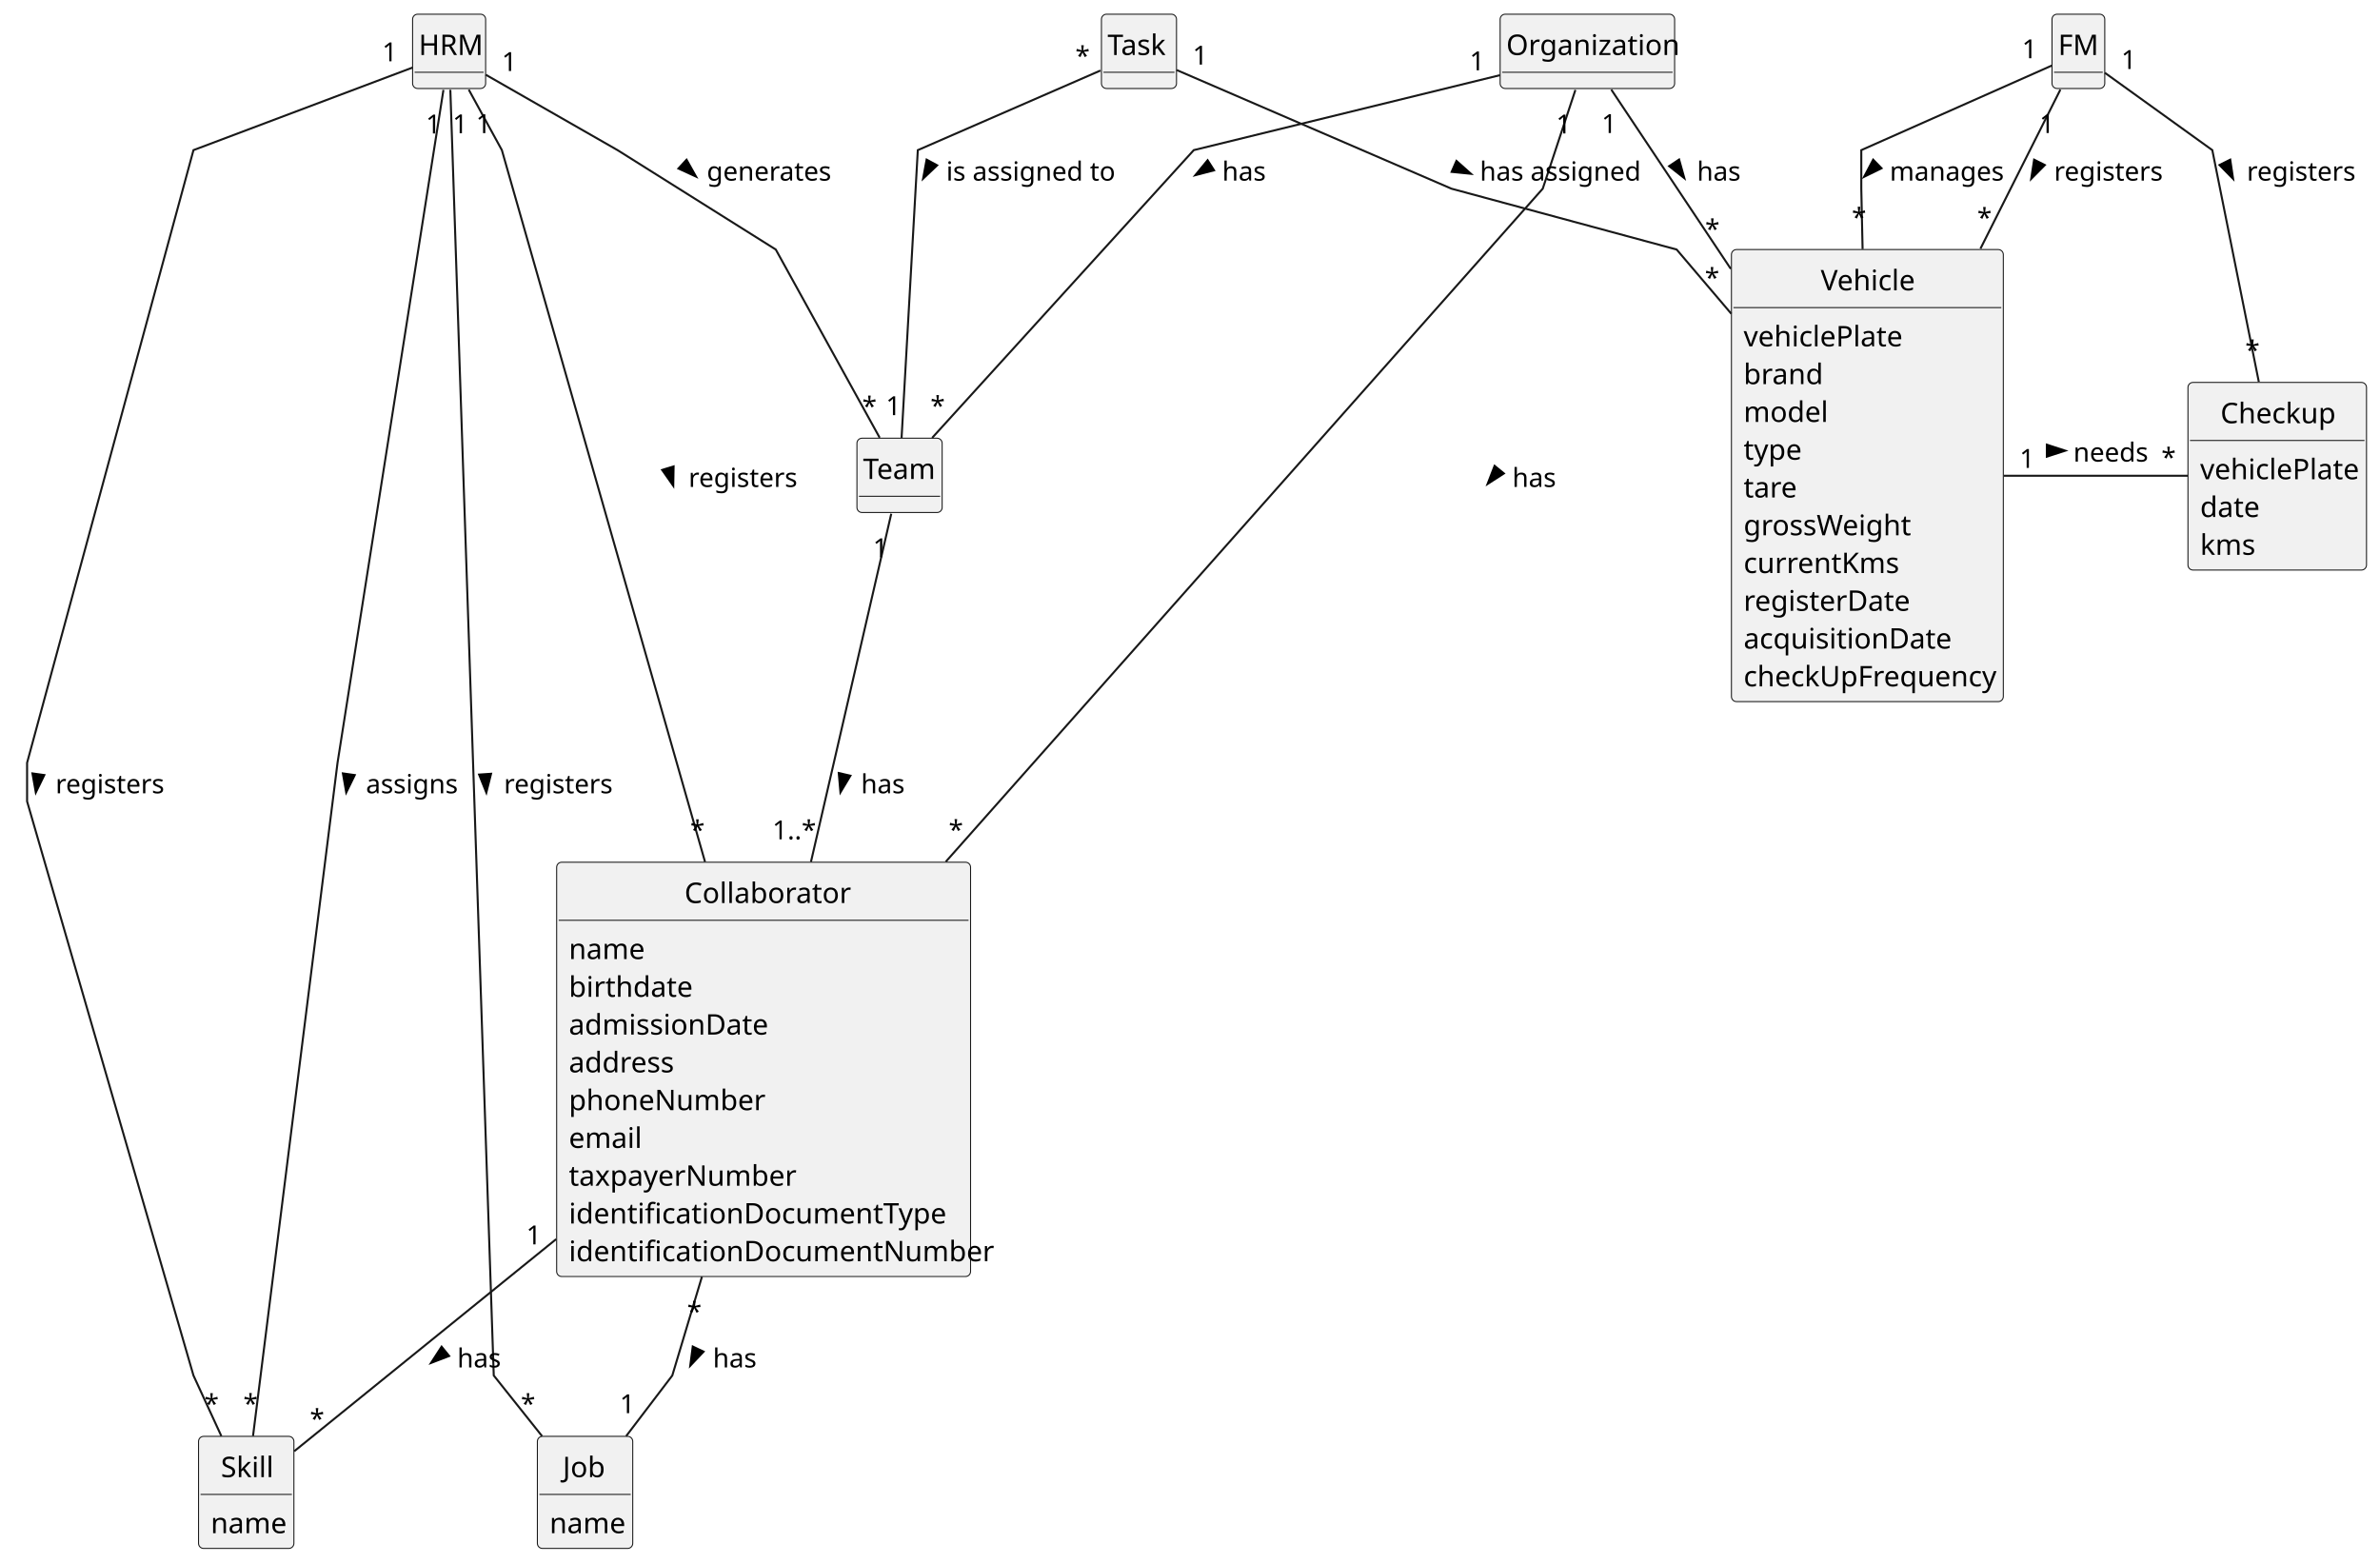
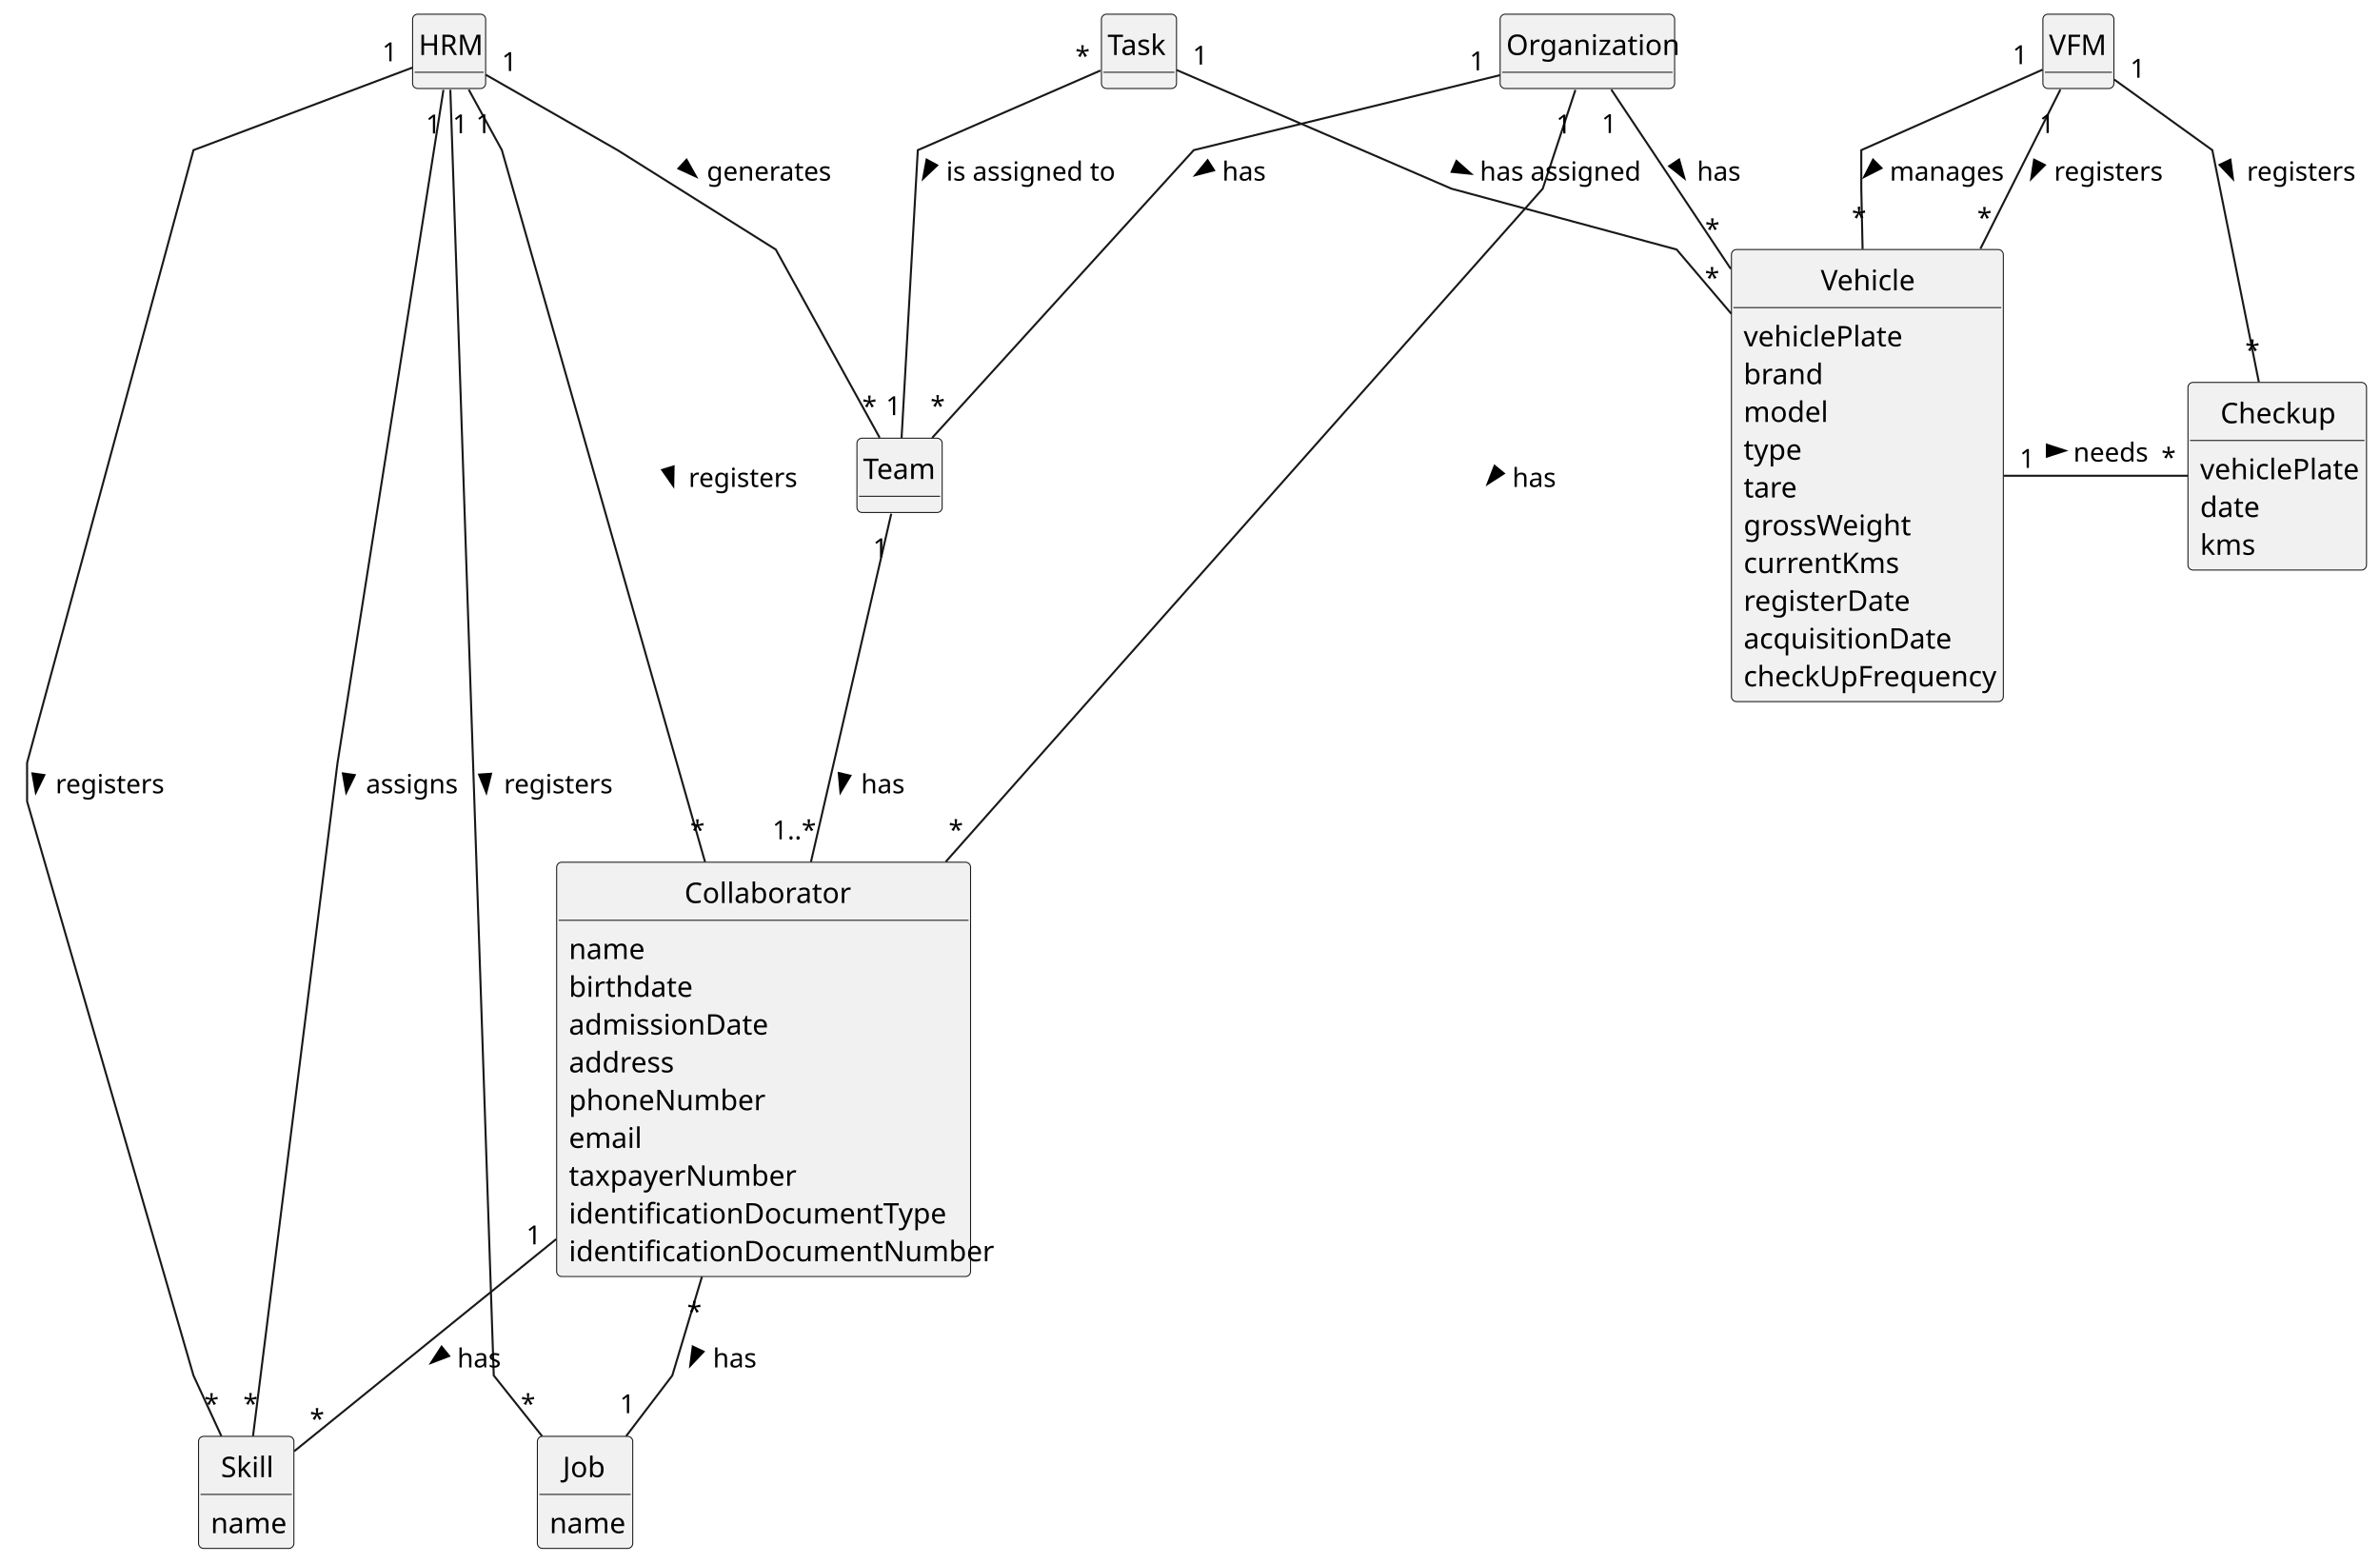
<svg xmlns="http://www.w3.org/2000/svg" contentStyleType="text/css" height="770px" preserveAspectRatio="none" style="width:1173px;height:770px;background:#FFFFFF;" version="1.1" viewBox="0 0 1173 770" width="1173px" zoomAndPan="magnify">
  <defs />
  <g>
    <g id="elem_HRM">
      <rect codeLine="17" fill="#F1F1F1" height="36.621" id="HRM" rx="2.5" ry="2.5" style="stroke:#181818;stroke-width:0.5;" width="36" x="203.351" y="7" />
      <text fill="#000000" font-family="sans-serif" font-size="14" lengthAdjust="spacing" textLength="30" x="206.351" y="27.107">HRM</text>
      <line style="stroke:#181818;stroke-width:0.5;" x1="204.351" x2="238.351" y1="35.621" y2="35.621" />
    </g>
-     <g id="elem_FM">
-       <rect codeLine="20" fill="#F1F1F1" height="36.621" id="FM" rx="2.5" ry="2.5" style="stroke:#181818;stroke-width:0.5;" width="26" x="1011.351" y="7" />
-       <text fill="#000000" font-family="sans-serif" font-size="14" lengthAdjust="spacing" textLength="20" x="1014.351" y="27.107">FM</text>
-       <line style="stroke:#181818;stroke-width:0.5;" x1="1012.351" x2="1036.351" y1="35.621" y2="35.621" />
+     <g id="elem_VFM">
+       <rect codeLine="20" fill="#F1F1F1" height="36.621" id="VFM" rx="2.5" ry="2.5" style="stroke:#181818;stroke-width:0.5;" width="35" x="1006.851" y="7" />
+       <text fill="#000000" font-family="sans-serif" font-size="14" lengthAdjust="spacing" textLength="29" x="1009.851" y="27.107">VFM</text>
+       <line style="stroke:#181818;stroke-width:0.5;" x1="1007.851" x2="1040.851" y1="35.621" y2="35.621" />
    </g>
    <g id="elem_Organization">
      <rect codeLine="23" fill="#F1F1F1" height="36.621" id="Organization" rx="2.5" ry="2.5" style="stroke:#181818;stroke-width:0.5;" width="86" x="739.351" y="7" />
      <text fill="#000000" font-family="sans-serif" font-size="14" lengthAdjust="spacing" textLength="80" x="742.351" y="27.107">Organization</text>
      <line style="stroke:#181818;stroke-width:0.5;" x1="740.351" x2="824.351" y1="35.621" y2="35.621" />
    </g>
    <g id="elem_Skill">
      <rect codeLine="26" fill="#F1F1F1" height="55.242" id="Skill" rx="2.5" ry="2.5" style="stroke:#181818;stroke-width:0.5;" width="47" x="97.851" y="708" />
      <text fill="#000000" font-family="sans-serif" font-size="14" lengthAdjust="spacing" textLength="25" x="108.851" y="728.107">Skill</text>
      <line style="stroke:#181818;stroke-width:0.5;" x1="98.851" x2="143.851" y1="736.621" y2="736.621" />
      <text fill="#000000" font-family="sans-serif" font-size="14" lengthAdjust="spacing" textLength="35" x="103.851" y="755.729">name</text>
    </g>
    <g id="elem_Job">
      <rect codeLine="30" fill="#F1F1F1" height="55.242" id="Job" rx="2.5" ry="2.5" style="stroke:#181818;stroke-width:0.5;" width="47" x="264.851" y="708" />
      <text fill="#000000" font-family="sans-serif" font-size="14" lengthAdjust="spacing" textLength="22" x="277.351" y="728.107">Job</text>
      <line style="stroke:#181818;stroke-width:0.5;" x1="265.851" x2="310.851" y1="736.621" y2="736.621" />
      <text fill="#000000" font-family="sans-serif" font-size="14" lengthAdjust="spacing" textLength="35" x="270.851" y="755.729">name</text>
    </g>
    <g id="elem_Collaborator">
      <rect codeLine="34" fill="#F1F1F1" height="204.211" id="Collaborator" rx="2.5" ry="2.5" style="stroke:#181818;stroke-width:0.5;" width="204" x="274.351" y="425" />
      <text fill="#000000" font-family="sans-serif" font-size="14" lengthAdjust="spacing" textLength="78" x="337.351" y="445.107">Collaborator</text>
      <line style="stroke:#181818;stroke-width:0.5;" x1="275.351" x2="477.351" y1="453.621" y2="453.621" />
      <text fill="#000000" font-family="sans-serif" font-size="14" lengthAdjust="spacing" textLength="35" x="280.351" y="472.728">name</text>
      <text fill="#000000" font-family="sans-serif" font-size="14" lengthAdjust="spacing" textLength="56" x="280.351" y="491.35">birthdate</text>
      <text fill="#000000" font-family="sans-serif" font-size="14" lengthAdjust="spacing" textLength="93" x="280.351" y="509.971">admissionDate</text>
      <text fill="#000000" font-family="sans-serif" font-size="14" lengthAdjust="spacing" textLength="51" x="280.351" y="528.592">address</text>
      <text fill="#000000" font-family="sans-serif" font-size="14" lengthAdjust="spacing" textLength="89" x="280.351" y="547.213">phoneNumber</text>
      <text fill="#000000" font-family="sans-serif" font-size="14" lengthAdjust="spacing" textLength="33" x="280.351" y="565.834">email</text>
      <text fill="#000000" font-family="sans-serif" font-size="14" lengthAdjust="spacing" textLength="103" x="280.351" y="584.455">taxpayerNumber</text>
      <text fill="#000000" font-family="sans-serif" font-size="14" lengthAdjust="spacing" textLength="175" x="280.351" y="603.076">identificationDocumentType</text>
      <text fill="#000000" font-family="sans-serif" font-size="14" lengthAdjust="spacing" textLength="192" x="280.351" y="621.697">identificationDocumentNumber</text>
    </g>
    <g id="elem_Team">
      <rect codeLine="46" fill="#F1F1F1" height="36.621" id="Team" rx="2.5" ry="2.5" style="stroke:#181818;stroke-width:0.5;" width="42" x="422.351" y="216" />
      <text fill="#000000" font-family="sans-serif" font-size="14" lengthAdjust="spacing" textLength="36" x="425.351" y="236.107">Team</text>
      <line style="stroke:#181818;stroke-width:0.5;" x1="423.351" x2="463.351" y1="244.621" y2="244.621" />
    </g>
    <g id="elem_Task">
      <rect codeLine="49" fill="#F1F1F1" height="36.621" id="Task" rx="2.5" ry="2.5" style="stroke:#181818;stroke-width:0.5;" width="37" x="542.851" y="7" />
      <text fill="#000000" font-family="sans-serif" font-size="14" lengthAdjust="spacing" textLength="31" x="545.851" y="27.107">Task</text>
      <line style="stroke:#181818;stroke-width:0.5;" x1="543.851" x2="578.851" y1="35.621" y2="35.621" />
    </g>
    <g id="elem_Vehicle">
      <rect codeLine="52" fill="#F1F1F1" height="222.832" id="Vehicle" rx="2.5" ry="2.5" style="stroke:#181818;stroke-width:0.5;" width="134" x="853.351" y="123" />
      <text fill="#000000" font-family="sans-serif" font-size="14" lengthAdjust="spacing" textLength="46" x="897.351" y="143.107">Vehicle</text>
      <line style="stroke:#181818;stroke-width:0.5;" x1="854.351" x2="986.351" y1="151.621" y2="151.621" />
      <text fill="#000000" font-family="sans-serif" font-size="14" lengthAdjust="spacing" textLength="76" x="859.351" y="170.728">vehiclePlate</text>
      <text fill="#000000" font-family="sans-serif" font-size="14" lengthAdjust="spacing" textLength="37" x="859.351" y="189.35">brand</text>
      <text fill="#000000" font-family="sans-serif" font-size="14" lengthAdjust="spacing" textLength="38" x="859.351" y="207.971">model</text>
      <text fill="#000000" font-family="sans-serif" font-size="14" lengthAdjust="spacing" textLength="27" x="859.351" y="226.592">type</text>
      <text fill="#000000" font-family="sans-serif" font-size="14" lengthAdjust="spacing" textLength="25" x="859.351" y="245.213">tare</text>
      <text fill="#000000" font-family="sans-serif" font-size="14" lengthAdjust="spacing" textLength="79" x="859.351" y="263.834">grossWeight</text>
      <text fill="#000000" font-family="sans-serif" font-size="14" lengthAdjust="spacing" textLength="72" x="859.351" y="282.455">currentKms</text>
      <text fill="#000000" font-family="sans-serif" font-size="14" lengthAdjust="spacing" textLength="78" x="859.351" y="301.076">registerDate</text>
      <text fill="#000000" font-family="sans-serif" font-size="14" lengthAdjust="spacing" textLength="97" x="859.351" y="319.697">acquisitionDate</text>
      <text fill="#000000" font-family="sans-serif" font-size="14" lengthAdjust="spacing" textLength="122" x="859.351" y="338.318">checkUpFrequency</text>
    </g>
    <g id="elem_Checkup">
      <rect codeLine="65" fill="#F1F1F1" height="92.484" id="Checkup" rx="2.5" ry="2.5" style="stroke:#181818;stroke-width:0.5;" width="88" x="1078.351" y="188.5" />
      <text fill="#000000" font-family="sans-serif" font-size="14" lengthAdjust="spacing" textLength="56" x="1094.351" y="208.607">Checkup</text>
      <line style="stroke:#181818;stroke-width:0.5;" x1="1079.351" x2="1165.351" y1="217.121" y2="217.121" />
      <text fill="#000000" font-family="sans-serif" font-size="14" lengthAdjust="spacing" textLength="76" x="1084.351" y="236.228">vehiclePlate</text>
      <text fill="#000000" font-family="sans-serif" font-size="14" lengthAdjust="spacing" textLength="28" x="1084.351" y="254.85">date</text>
      <text fill="#000000" font-family="sans-serif" font-size="14" lengthAdjust="spacing" textLength="25" x="1084.351" y="273.471">kms</text>
    </g>
    <g id="link_HRM_Skill">
      <path codeLine="71" d="M203.301,33.31 C168.461,46.44 95.351,74 95.351,74 C95.351,74 13.351,376 13.351,376 C13.351,376 13.351,395 13.351,395 C13.351,395 95.351,678 95.351,678 C95.351,678 102.371,693.25 109.111,707.9 " fill="none" id="HRM-Skill" style="stroke:#181818;stroke-width:1.0;" />
      <polygon fill="#000000" points="17.66,390.598,21.821,382.046,16,381.233,17.66,390.598" style="stroke:#000000;stroke-width:1.0;" />
      <text fill="#000000" font-family="sans-serif" font-size="13" lengthAdjust="spacing" textLength="50" x="27.351" y="391.028">registers</text>
      <text fill="#000000" font-family="sans-serif" font-size="13" lengthAdjust="spacing" textLength="7" x="188.355" y="30.207">1</text>
      <text fill="#000000" font-family="sans-serif" font-size="13" lengthAdjust="spacing" textLength="5" x="100.703" y="696.586">*</text>
    </g>
    <g id="link_HRM_Skill">
      <path codeLine="74" d="M218.551,44.31 C207.341,115.53 166.351,376 166.351,376 C166.351,376 135.121,624.76 124.701,707.85 " fill="none" id="HRM-Skill-1" style="stroke:#181818;stroke-width:1.0;" />
      <polygon fill="#000000" points="170.651,390.596,174.828,382.052,169.008,381.229,170.651,390.596" style="stroke:#000000;stroke-width:1.0;" />
      <text fill="#000000" font-family="sans-serif" font-size="13" lengthAdjust="spacing" textLength="45" x="180.351" y="391.028">assigns</text>
      <text fill="#000000" font-family="sans-serif" font-size="13" lengthAdjust="spacing" textLength="7" x="209.858" y="65.768">1</text>
      <text fill="#000000" font-family="sans-serif" font-size="13" lengthAdjust="spacing" textLength="5" x="119.898" y="696.524">*</text>
    </g>
    <g id="link_HRM_Job">
      <path codeLine="72" d="M221.951,44.26 C225.481,148.68 243.351,678 243.351,678 C243.351,678 255.501,693.25 267.171,707.9 " fill="none" id="HRM-Job" style="stroke:#181818;stroke-width:1.0;" />
      <polygon fill="#000000" points="239.691,390.634,242.008,381.41,236.144,381.81,239.691,390.634" style="stroke:#000000;stroke-width:1.0;" />
      <text fill="#000000" font-family="sans-serif" font-size="13" lengthAdjust="spacing" textLength="50" x="248.351" y="391.028">registers</text>
      <text fill="#000000" font-family="sans-serif" font-size="13" lengthAdjust="spacing" textLength="7" x="223.053" y="65.704">1</text>
      <text fill="#000000" font-family="sans-serif" font-size="13" lengthAdjust="spacing" textLength="5" x="256.695" y="696.586">*</text>
    </g>
    <g id="link_HRM_Collaborator">
      <path codeLine="73" d="M231.031,44.19 C238.421,57.69 247.351,74 247.351,74 C247.351,74 309.451,291.6 347.481,424.84 " fill="none" id="HRM-Collaborator" style="stroke:#181818;stroke-width:1.0;" />
      <polygon fill="#000000" points="331.814,239.427,331.978,229.918,326.358,231.637,331.814,239.427" style="stroke:#000000;stroke-width:1.0;" />
      <text fill="#000000" font-family="sans-serif" font-size="13" lengthAdjust="spacing" textLength="50" x="339.351" y="240.028">registers</text>
      <text fill="#000000" font-family="sans-serif" font-size="13" lengthAdjust="spacing" textLength="7" x="234.573" y="65.616">1</text>
      <text fill="#000000" font-family="sans-serif" font-size="13" lengthAdjust="spacing" textLength="5" x="340.178" y="413.745">*</text>
    </g>
    <g id="link_HRM_Team">
      <path codeLine="75" d="M239.361,36.81 C263.771,50.78 304.351,74 304.351,74 C304.351,74 382.351,123 382.351,123 C382.351,123 416.311,184.51 433.551,215.75 " fill="none" id="HRM-Team" style="stroke:#181818;stroke-width:1.0;" />
      <polygon fill="#000000" points="343.028,87.034,338.368,78.743,334.385,83.066,343.028,87.034" style="stroke:#000000;stroke-width:1.0;" />
      <text fill="#000000" font-family="sans-serif" font-size="13" lengthAdjust="spacing" textLength="57" x="348.351" y="89.028">generates</text>
      <text fill="#000000" font-family="sans-serif" font-size="13" lengthAdjust="spacing" textLength="7" x="247.293" y="34.998">1</text>
      <text fill="#000000" font-family="sans-serif" font-size="13" lengthAdjust="spacing" textLength="5" x="424.938" y="204.872">*</text>
    </g>
    <g id="link_Organization_Collaborator">
      <path codeLine="76" d="M776.451,44.32 C769.941,64.02 760.351,93 760.351,93 C760.351,93 579.621,296.79 466.141,424.75 " fill="none" id="Organization-Collaborator" style="stroke:#181818;stroke-width:1.0;" />
      <polygon fill="#000000" points="733.191,238.52,741.186,233.369,736.631,229.653,733.191,238.52" style="stroke:#000000;stroke-width:1.0;" />
      <text fill="#000000" font-family="sans-serif" font-size="13" lengthAdjust="spacing" textLength="21" x="745.351" y="240.028">has</text>
      <text fill="#000000" font-family="sans-serif" font-size="13" lengthAdjust="spacing" textLength="7" x="766.925" y="65.781">1</text>
      <text fill="#000000" font-family="sans-serif" font-size="13" lengthAdjust="spacing" textLength="5" x="467.552" y="413.648">*</text>
    </g>
    <g id="link_Organization_Team">
      <path codeLine="77" d="M739.301,37.04 C682.141,51.04 588.351,74 588.351,74 C588.351,74 497.171,174.29 459.421,215.82 " fill="none" id="Organization-Team" style="stroke:#181818;stroke-width:1.0;" />
      <polygon fill="#000000" points="589.138,86.337,598.342,83.945,595.178,78.991,589.138,86.337" style="stroke:#000000;stroke-width:1.0;" />
      <text fill="#000000" font-family="sans-serif" font-size="13" lengthAdjust="spacing" textLength="21" x="602.351" y="89.028">has</text>
      <text fill="#000000" font-family="sans-serif" font-size="13" lengthAdjust="spacing" textLength="7" x="724.301" y="34.648">1</text>
      <text fill="#000000" font-family="sans-serif" font-size="13" lengthAdjust="spacing" textLength="5" x="458.577" y="204.627">*</text>
    </g>
    <g id="link_Collaborator_Job">
      <path codeLine="78" d="M345.961,629.3 C337.881,656.24 331.351,678 331.351,678 C331.351,678 319.741,693.25 308.591,707.9 " fill="none" id="Collaborator-Job" style="stroke:#181818;stroke-width:1.0;" />
      <polygon fill="#000000" points="340.204,673.161,346.742,666.254,341.434,663.73,340.204,673.161" style="stroke:#000000;stroke-width:1.0;" />
      <text fill="#000000" font-family="sans-serif" font-size="13" lengthAdjust="spacing" textLength="21" x="351.351" y="674.028">has</text>
      <text fill="#000000" font-family="sans-serif" font-size="13" lengthAdjust="spacing" textLength="5" x="338.649" y="651.122">*</text>
      <text fill="#000000" font-family="sans-serif" font-size="13" lengthAdjust="spacing" textLength="7" x="305.462" y="696.586">1</text>
    </g>
    <g id="link_Collaborator_Skill">
      <path codeLine="79" d="M274.101,610.8 C226.711,649.18 174.481,691.48 145.011,715.34 " fill="none" id="Collaborator-Skill" style="stroke:#181818;stroke-width:1.0;" />
      <polygon fill="#000000" points="212.466,671.792,221.345,668.384,217.645,663.816,212.466,671.792" style="stroke:#000000;stroke-width:1.0;" />
      <text fill="#000000" font-family="sans-serif" font-size="13" lengthAdjust="spacing" textLength="21" x="225.351" y="674.028">has</text>
      <text fill="#000000" font-family="sans-serif" font-size="13" lengthAdjust="spacing" textLength="7" x="259.335" y="613.361">1</text>
      <text fill="#000000" font-family="sans-serif" font-size="13" lengthAdjust="spacing" textLength="5" x="152.696" y="703.957">*</text>
    </g>
    <g id="link_Team_Collaborator">
      <path codeLine="80" d="M439.261,253.23 C431.521,286.8 414.201,361.9 399.691,424.82 " fill="none" id="Team-Collaborator" style="stroke:#181818;stroke-width:1.0;" />
      <polygon fill="#000000" points="414.228,390.518,419.124,382.364,413.397,381.043,414.228,390.518" style="stroke:#000000;stroke-width:1.0;" />
      <text fill="#000000" font-family="sans-serif" font-size="13" lengthAdjust="spacing" textLength="21" x="424.351" y="391.028">has</text>
      <text fill="#000000" font-family="sans-serif" font-size="13" lengthAdjust="spacing" textLength="7" x="430.221" y="274.666">1</text>
      <text fill="#000000" font-family="sans-serif" font-size="13" lengthAdjust="spacing" textLength="20" x="380.671" y="413.723">1..*</text>
    </g>
    <g id="link_Task_Team">
      <path codeLine="81" d="M542.361,34.77 C511.131,48.38 452.351,74 452.351,74 C452.351,74 446.691,174.29 444.351,215.82 " fill="none" id="Task-Team" style="stroke:#181818;stroke-width:1.0;" />
      <polygon fill="#000000" points="454.971,88.043,461.862,81.487,456.692,78.689,454.971,88.043" style="stroke:#000000;stroke-width:1.0;" />
      <text fill="#000000" font-family="sans-serif" font-size="13" lengthAdjust="spacing" textLength="81" x="466.351" y="89.028">is assigned to</text>
      <text fill="#000000" font-family="sans-serif" font-size="13" lengthAdjust="spacing" textLength="5" x="529.974" y="32.178">*</text>
      <text fill="#000000" font-family="sans-serif" font-size="13" lengthAdjust="spacing" textLength="7" x="436.586" y="204.627">1</text>
    </g>
-     <g id="link_FM_Vehicle">
-       <path codeLine="82" d="M1015.481,44.15 C1006.401,62.24 991.451,91.97 976.081,122.58 " fill="none" id="FM-Vehicle" style="stroke:#181818;stroke-width:1.0;" />
+     <g id="link_VFM_Vehicle">
+       <path codeLine="82" d="M1015.481,44.15 C1006.401,62.24 991.451,91.97 976.081,122.58 " fill="none" id="VFM-Vehicle" style="stroke:#181818;stroke-width:1.0;" />
      <polygon fill="#000000" points="1001.107,88.113,1007.793,81.35,1002.541,78.712,1001.107,88.113" style="stroke:#000000;stroke-width:1.0;" />
      <text fill="#000000" font-family="sans-serif" font-size="13" lengthAdjust="spacing" textLength="50" x="1012.351" y="89.028">registers</text>
      <text fill="#000000" font-family="sans-serif" font-size="13" lengthAdjust="spacing" textLength="7" x="1005.157" y="65.565">1</text>
      <text fill="#000000" font-family="sans-serif" font-size="13" lengthAdjust="spacing" textLength="5" x="974.491" y="111.909">*</text>
    </g>
-     <g id="link_FM_Vehicle">
-       <path codeLine="83" d="M1011.231,32.32 C982.661,45.01 917.351,74 917.351,74 C917.351,74 917.351,93 917.351,93 C917.351,93 917.611,105.38 917.991,122.8 " fill="none" id="FM-Vehicle-1" style="stroke:#181818;stroke-width:1.0;" />
-       <polygon fill="#000000" points="918.763,87.127,927.301,82.938,923.208,78.719,918.763,87.127" style="stroke:#000000;stroke-width:1.0;" />
+     <g id="link_VFM_Vehicle">
+       <path codeLine="83" d="M1006.681,34.34 C976.291,47.83 917.351,74 917.351,74 C917.351,74 917.351,93 917.351,93 C917.351,93 917.611,105.38 917.991,122.8 " fill="none" id="VFM-Vehicle-1" style="stroke:#181818;stroke-width:1.0;" />
+       <polygon fill="#000000" points="918.811,87.176,927.291,82.87,923.14,78.708,918.811,87.176" style="stroke:#000000;stroke-width:1.0;" />
      <text fill="#000000" font-family="sans-serif" font-size="13" lengthAdjust="spacing" textLength="53" x="931.351" y="89.028">manages</text>
-       <text fill="#000000" font-family="sans-serif" font-size="13" lengthAdjust="spacing" textLength="7" x="996.545" y="28.726">1</text>
+       <text fill="#000000" font-family="sans-serif" font-size="13" lengthAdjust="spacing" textLength="7" x="991.875" y="31.617">1</text>
      <text fill="#000000" font-family="sans-serif" font-size="13" lengthAdjust="spacing" textLength="5" x="912.665" y="111.768">*</text>
    </g>
    <g id="link_Vehicle_Checkup">
      <path codeLine="84" d="M987.611,234.5 C1017.451,234.5 1051.731,234.5 1078.251,234.5 " fill="none" id="Vehicle-Checkup" style="stroke:#181818;stroke-width:1.0;" />
      <polygon fill="#000000" points="1017.851,222.145,1008.806,219.207,1008.806,225.084,1017.851,222.145" style="stroke:#000000;stroke-width:1.0;" />
      <text fill="#000000" font-family="sans-serif" font-size="13" lengthAdjust="spacing" textLength="35" x="1021.851" y="227.528">needs</text>
      <text fill="#000000" font-family="sans-serif" font-size="13" lengthAdjust="spacing" textLength="7" x="995.351" y="230.624">1</text>
      <text fill="#000000" font-family="sans-serif" font-size="13" lengthAdjust="spacing" textLength="5" x="1065.242" y="230.051">*</text>
    </g>
    <g id="link_Task_Vehicle">
      <path codeLine="85" d="M579.931,34.52 C620.891,52.21 715.351,93 715.351,93 C715.351,93 826.351,123 826.351,123 C826.351,123 838.101,136.81 853.291,154.66 " fill="none" id="Task-Vehicle" style="stroke:#181818;stroke-width:1.0;" />
      <polygon fill="#000000" points="724.929,85.657,717.831,79.327,715.466,84.709,724.929,85.657" style="stroke:#000000;stroke-width:1.0;" />
      <text fill="#000000" font-family="sans-serif" font-size="13" lengthAdjust="spacing" textLength="77" x="729.351" y="89.028">has assigned</text>
      <text fill="#000000" font-family="sans-serif" font-size="13" lengthAdjust="spacing" textLength="7" x="587.797" y="31.853">1</text>
      <text fill="#000000" font-family="sans-serif" font-size="13" lengthAdjust="spacing" textLength="5" x="840.248" y="141.5">*</text>
    </g>
-     <g id="link_FM_Checkup">
-       <path codeLine="86" d="M1037.391,35.88 C1056.621,49.73 1090.351,74 1090.351,74 C1090.351,74 1103.811,141.07 1113.271,188.22 " fill="none" id="FM-Checkup" style="stroke:#181818;stroke-width:1.0;" />
-       <polygon fill="#000000" points="1100.581,88.121,1099.178,78.714,1093.917,81.335,1100.581,88.121" style="stroke:#000000;stroke-width:1.0;" />
+     <g id="link_VFM_Checkup">
+       <path codeLine="86" d="M1042.041,39.23 C1061.591,53.3 1090.351,74 1090.351,74 C1090.351,74 1103.811,141.07 1113.271,188.22 " fill="none" id="VFM-Checkup" style="stroke:#181818;stroke-width:1.0;" />
+       <polygon fill="#000000" points="1100.508,88.156,1099.258,78.728,1093.955,81.264,1100.508,88.156" style="stroke:#000000;stroke-width:1.0;" />
      <text fill="#000000" font-family="sans-serif" font-size="13" lengthAdjust="spacing" textLength="50" x="1107.351" y="89.028">registers</text>
-       <text fill="#000000" font-family="sans-serif" font-size="13" lengthAdjust="spacing" textLength="7" x="1045.455" y="33.988">1</text>
+       <text fill="#000000" font-family="sans-serif" font-size="13" lengthAdjust="spacing" textLength="7" x="1049.855" y="38.31">1</text>
      <text fill="#000000" font-family="sans-serif" font-size="13" lengthAdjust="spacing" textLength="5" x="1106.571" y="177.188">*</text>
    </g>
    <g id="link_Organization_Vehicle">
      <path codeLine="87" d="M794.121,44.15 C807.481,64.19 830.381,98.54 853.031,132.53 " fill="none" id="Organization-Vehicle" style="stroke:#181818;stroke-width:1.0;" />
      <polygon fill="#000000" points="830.125,87.806,827.553,78.65,822.662,81.91,830.125,87.806" style="stroke:#000000;stroke-width:1.0;" />
      <text fill="#000000" font-family="sans-serif" font-size="13" lengthAdjust="spacing" textLength="21" x="836.351" y="89.028">has</text>
      <text fill="#000000" font-family="sans-serif" font-size="13" lengthAdjust="spacing" textLength="7" x="789.344" y="65.565">1</text>
      <text fill="#000000" font-family="sans-serif" font-size="13" lengthAdjust="spacing" textLength="5" x="840.395" y="117.501">*</text>
    </g>
  </g>
</svg>
